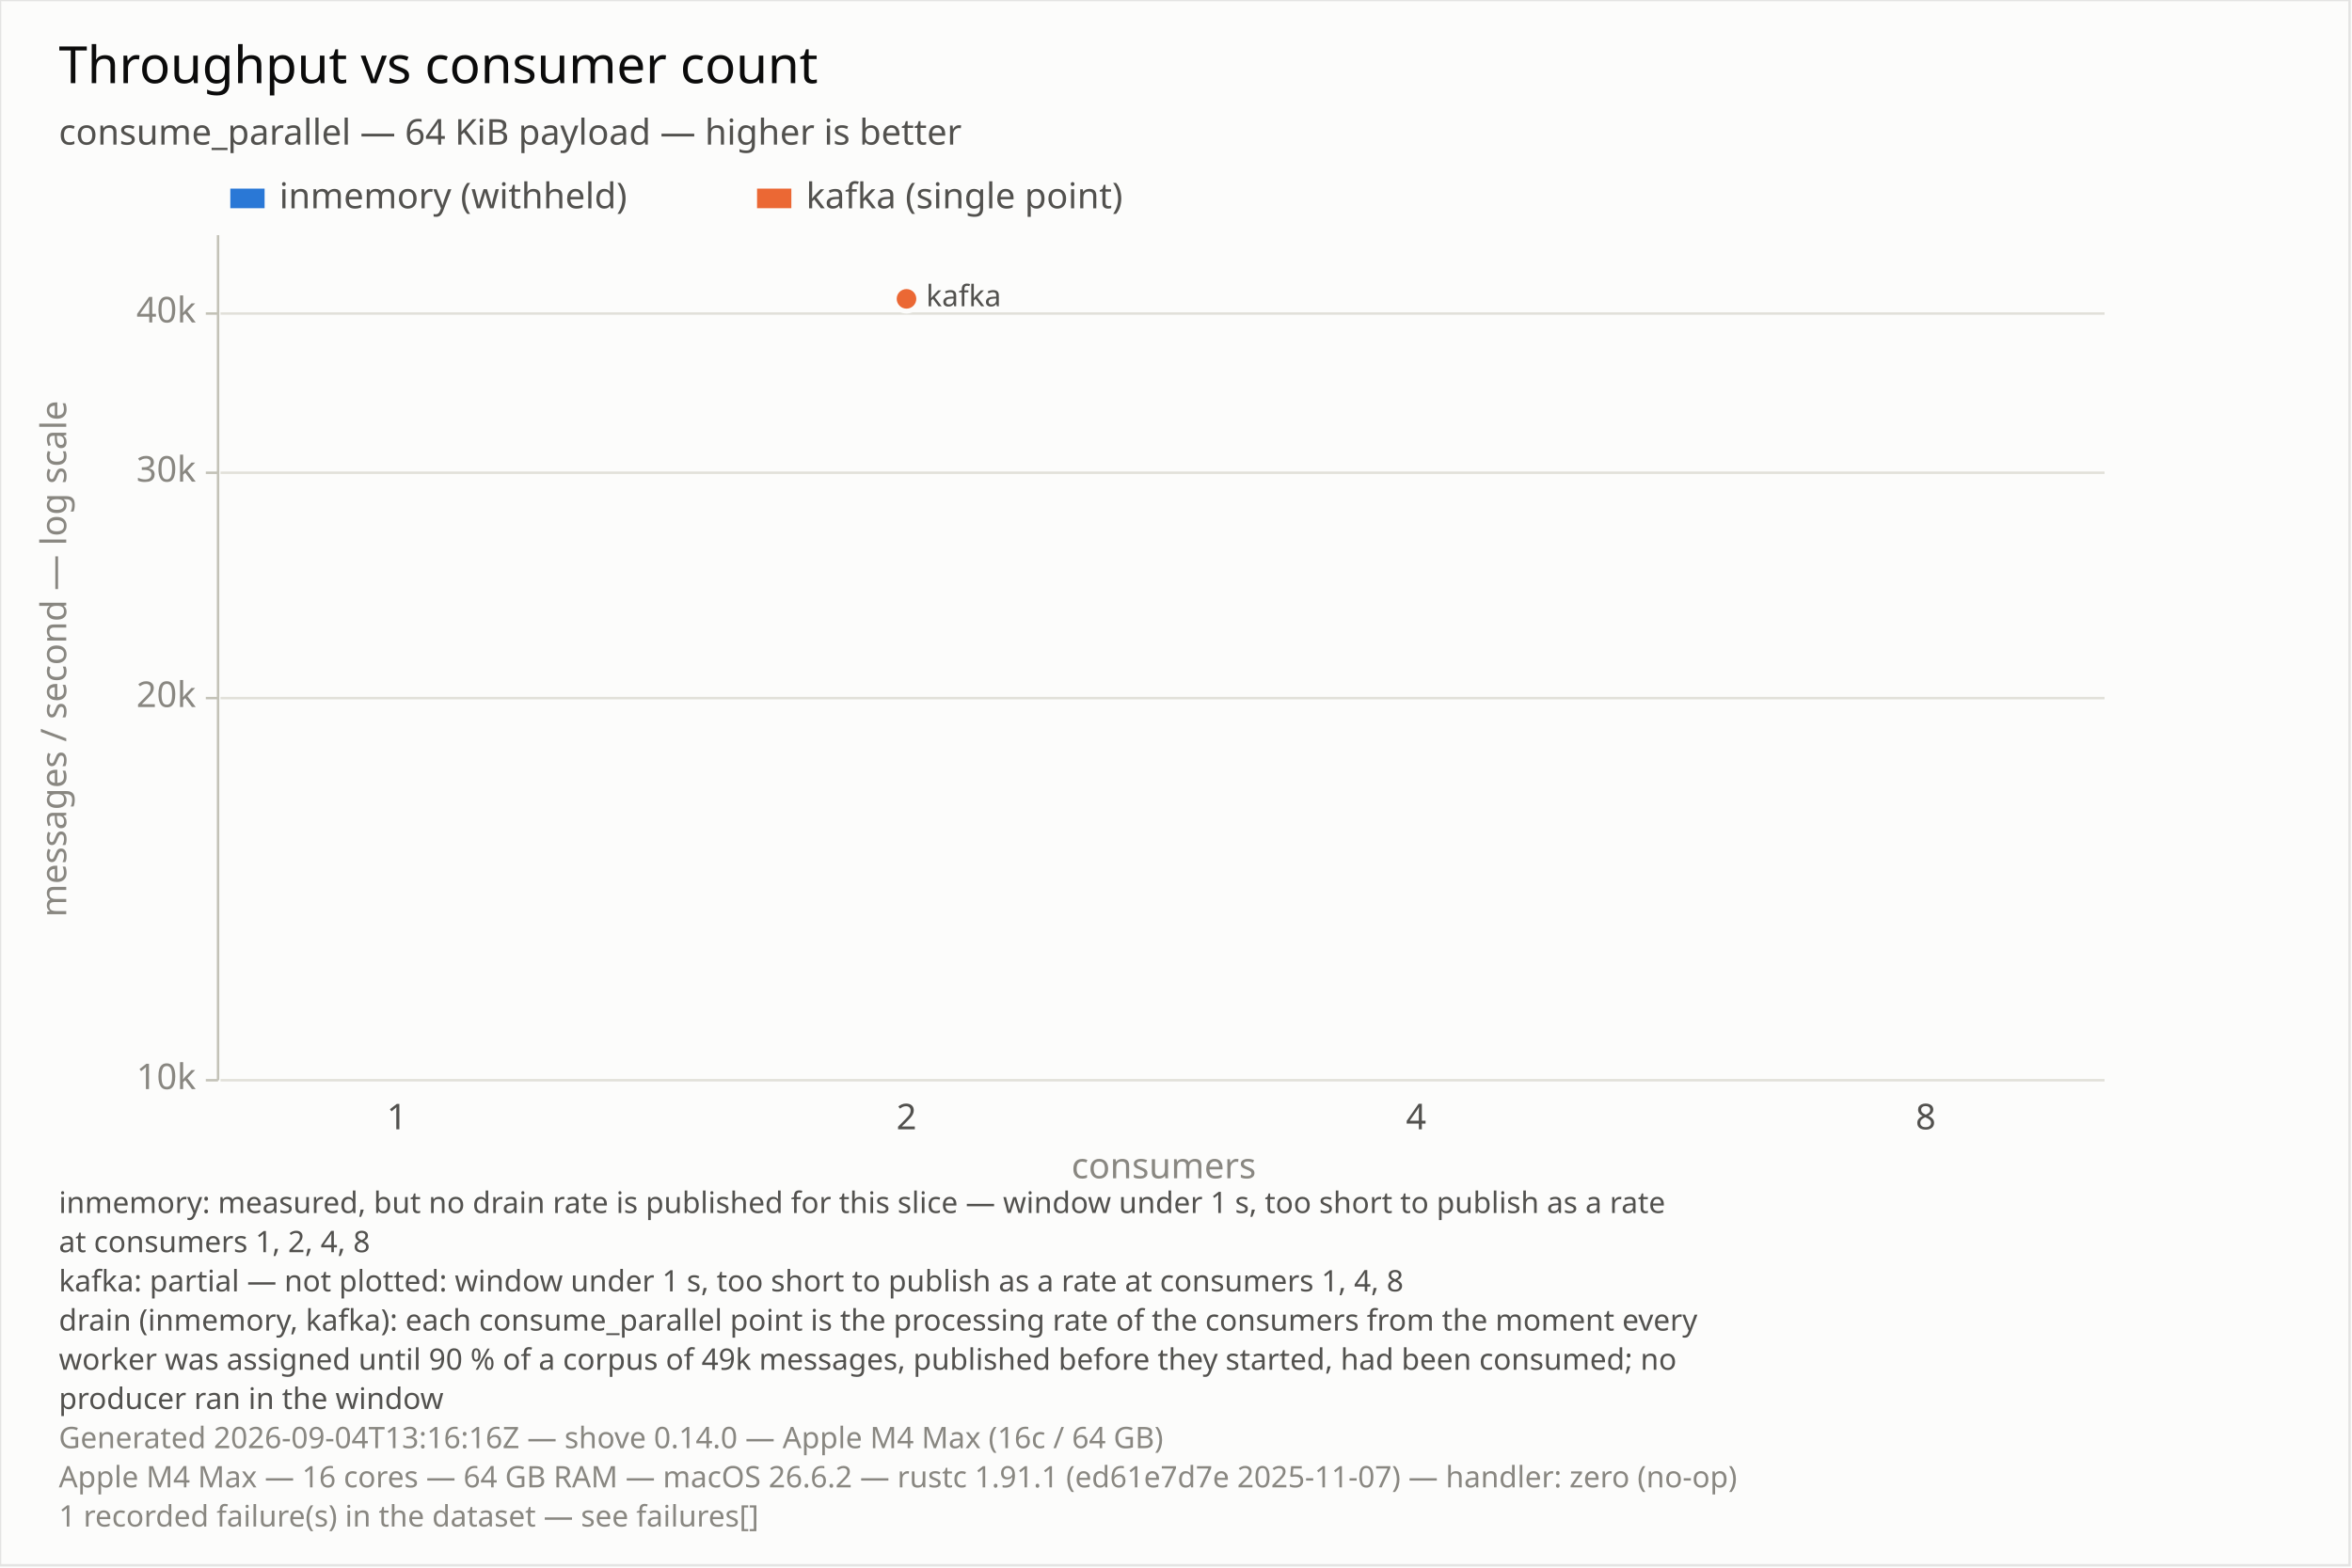
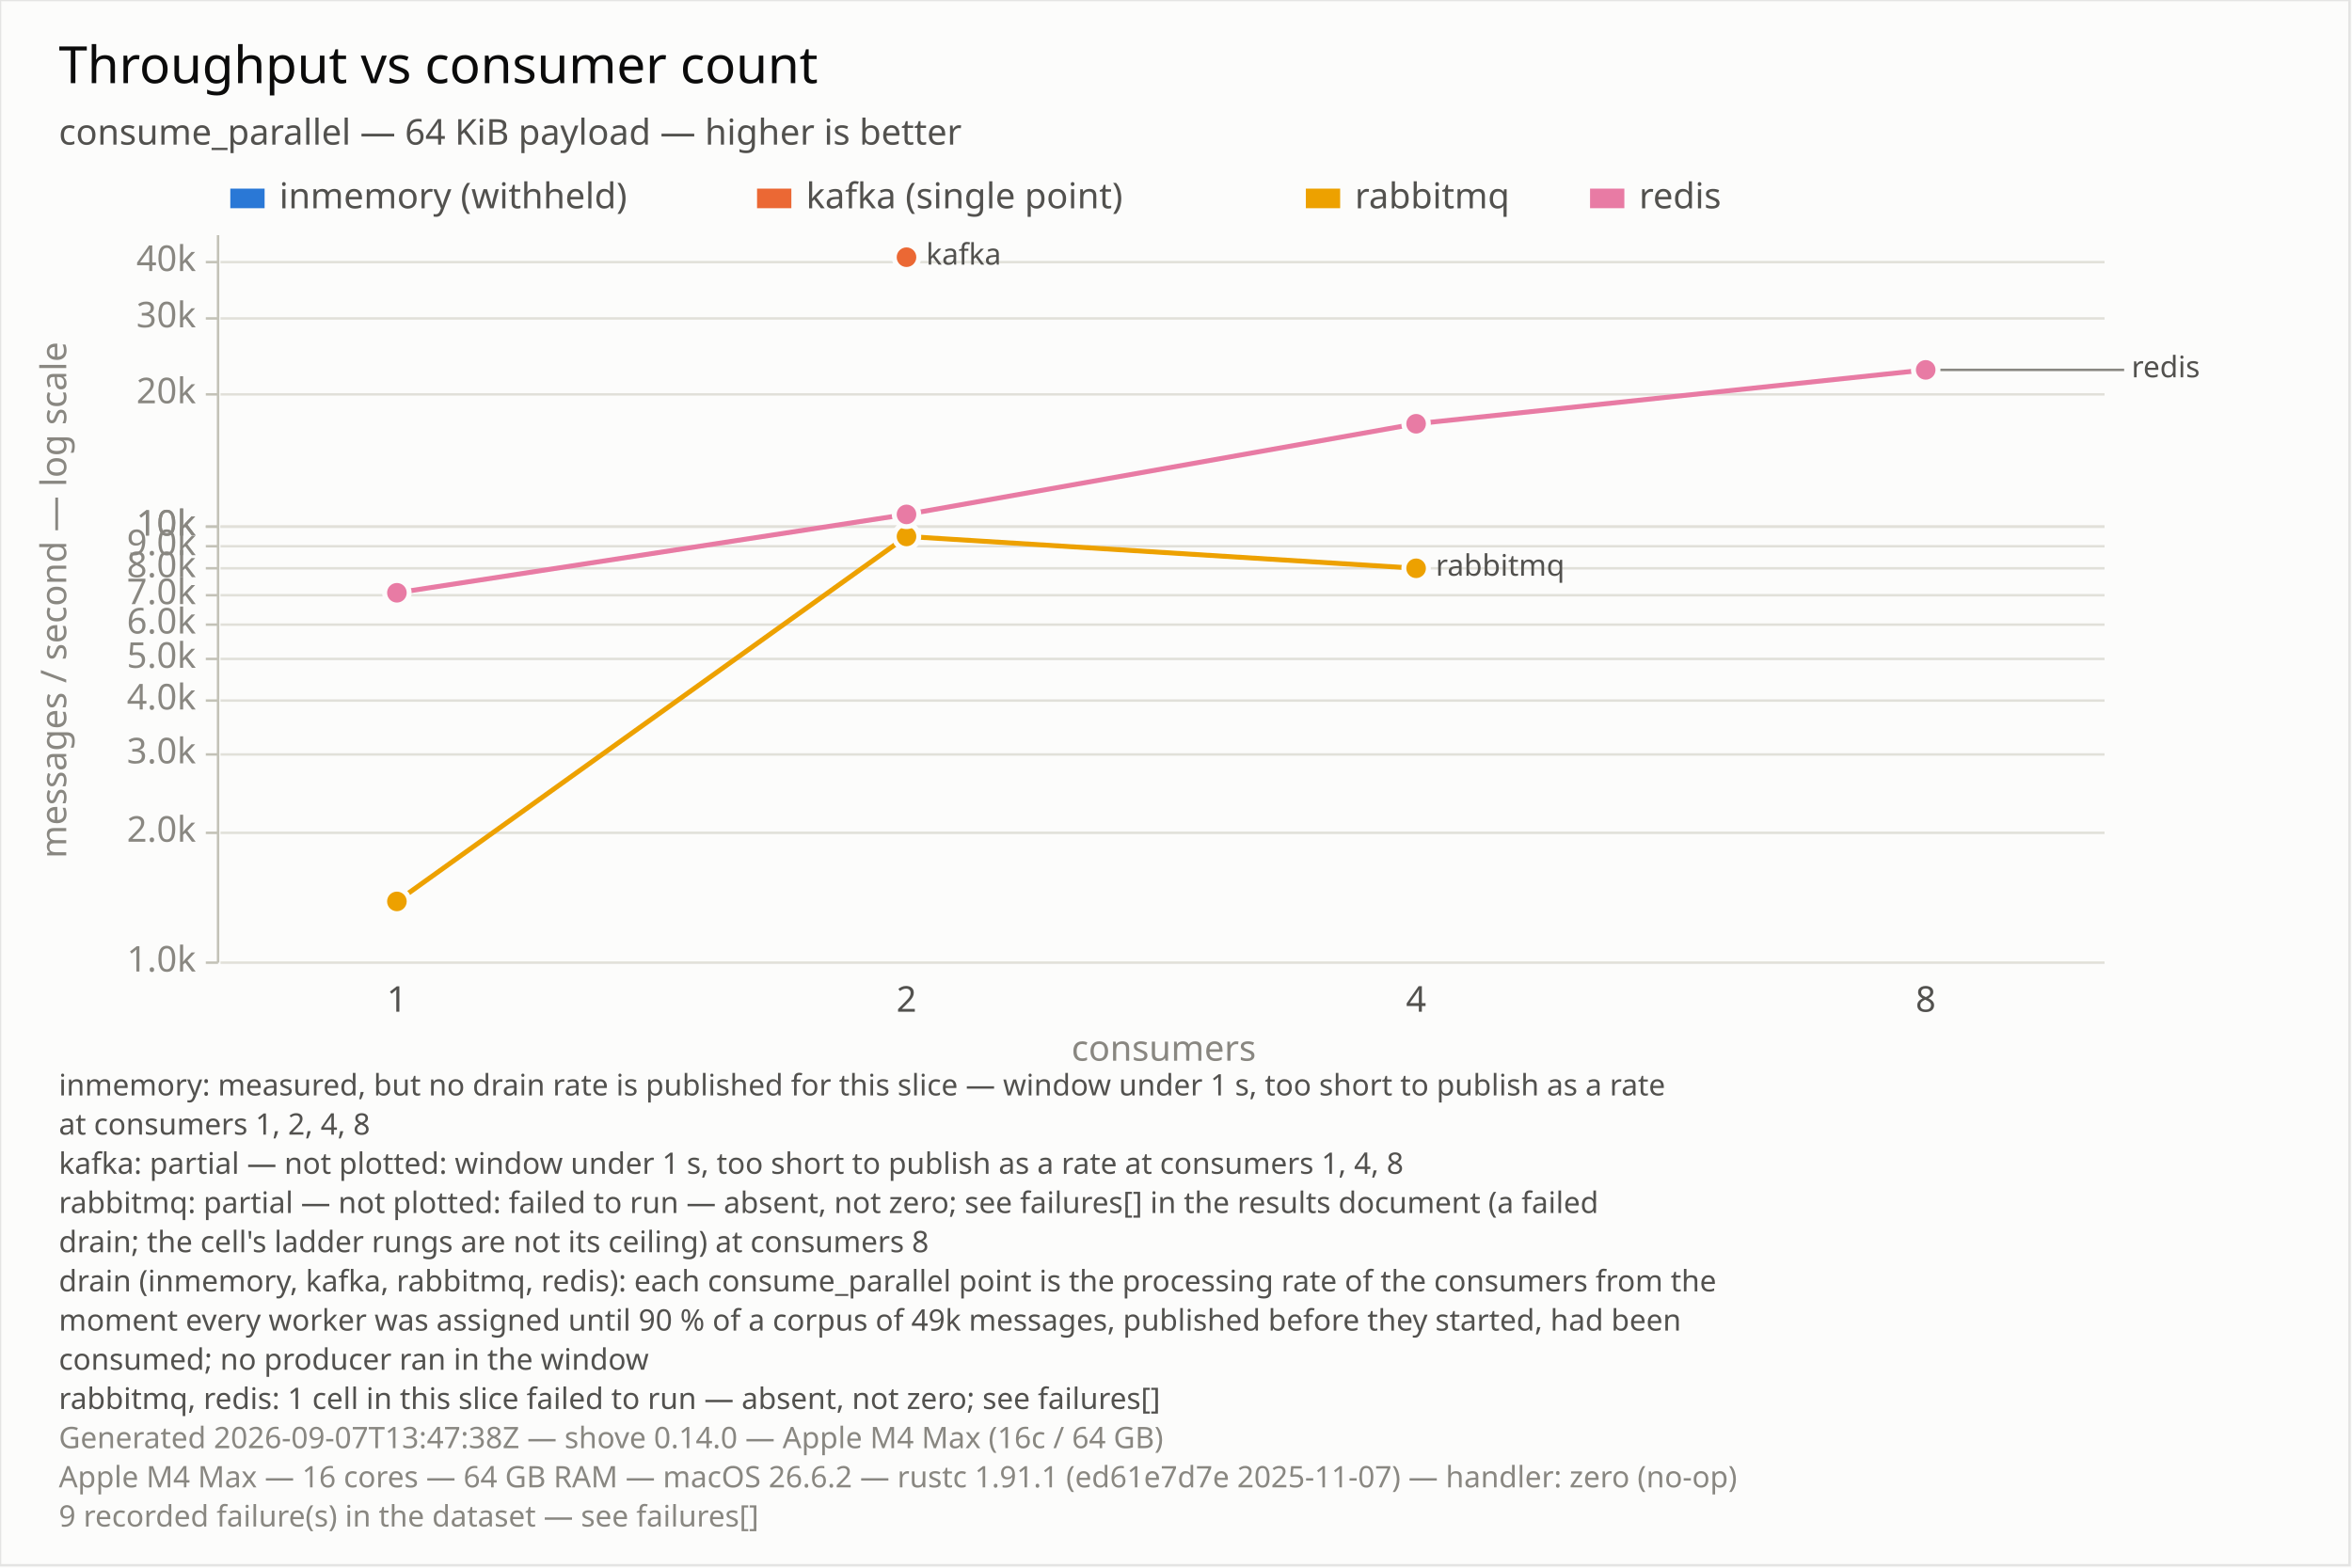
<svg xmlns="http://www.w3.org/2000/svg" width="960" height="640" viewBox="0 0 960 640">
  <rect x="0" y="0" width="960" height="640" opacity="1" fill="#FCFCFB" stroke="none" />
  <rect x="0" y="0" width="959" height="639" opacity="0.1" fill="none" stroke="#0B0B0B" />
  <text x="24" y="18" dy="0.76em" text-anchor="start" font-family="sans-serif" font-size="20.968" opacity="1" fill="#0B0B0B">
Throughput vs consumer count
</text>
  <text x="24" y="48" dy="0.76em" text-anchor="start" font-family="sans-serif" font-size="14.516" opacity="1" fill="#52514E">
consume_parallel — 64 KiB payload — higher is better
</text>
-   <text x="24" y="486" dy="0.76em" text-anchor="start" font-family="sans-serif" font-size="12.097" opacity="1" fill="#52514E">
+   <text x="24" y="438" dy="0.76em" text-anchor="start" font-family="sans-serif" font-size="12.097" opacity="1" fill="#52514E">
inmemory: measured, but no drain rate is published for this slice — window under 1 s, too short to publish as a rate
</text>
-   <text x="24" y="502" dy="0.76em" text-anchor="start" font-family="sans-serif" font-size="12.097" opacity="1" fill="#52514E">
+   <text x="24" y="454" dy="0.76em" text-anchor="start" font-family="sans-serif" font-size="12.097" opacity="1" fill="#52514E">
at consumers 1, 2, 4, 8
</text>
-   <text x="24" y="518" dy="0.76em" text-anchor="start" font-family="sans-serif" font-size="12.097" opacity="1" fill="#52514E">
+   <text x="24" y="470" dy="0.76em" text-anchor="start" font-family="sans-serif" font-size="12.097" opacity="1" fill="#52514E">
kafka: partial — not plotted: window under 1 s, too short to publish as a rate at consumers 1, 4, 8
</text>
+   <text x="24" y="486" dy="0.76em" text-anchor="start" font-family="sans-serif" font-size="12.097" opacity="1" fill="#52514E">
+ rabbitmq: partial — not plotted: failed to run — absent, not zero; see failures[] in the results document (a failed
+ </text>
+   <text x="24" y="502" dy="0.76em" text-anchor="start" font-family="sans-serif" font-size="12.097" opacity="1" fill="#52514E">
+ drain; the cell's ladder rungs are not its ceiling) at consumers 8
+ </text>
+   <text x="24" y="518" dy="0.76em" text-anchor="start" font-family="sans-serif" font-size="12.097" opacity="1" fill="#52514E">
+ drain (inmemory, kafka, rabbitmq, redis): each consume_parallel point is the processing rate of the consumers from the
+ </text>
  <text x="24" y="534" dy="0.76em" text-anchor="start" font-family="sans-serif" font-size="12.097" opacity="1" fill="#52514E">
- drain (inmemory, kafka): each consume_parallel point is the processing rate of the consumers from the moment every
+ moment every worker was assigned until 90 % of a corpus of 49k messages, published before they started, had been
</text>
  <text x="24" y="550" dy="0.76em" text-anchor="start" font-family="sans-serif" font-size="12.097" opacity="1" fill="#52514E">
- worker was assigned until 90 % of a corpus of 49k messages, published before they started, had been consumed; no
+ consumed; no producer ran in the window
</text>
  <text x="24" y="566" dy="0.76em" text-anchor="start" font-family="sans-serif" font-size="12.097" opacity="1" fill="#52514E">
- producer ran in the window
+ rabbitmq, redis: 1 cell in this slice failed to run — absent, not zero; see failures[]
</text>
  <text x="24" y="582" dy="0.76em" text-anchor="start" font-family="sans-serif" font-size="12.097" opacity="1" fill="#898781">
- Generated 2026-09-04T13:16:16Z — shove 0.14.0 — Apple M4 Max (16c / 64 GB)
+ Generated 2026-09-07T13:47:38Z — shove 0.14.0 — Apple M4 Max (16c / 64 GB)
</text>
  <text x="24" y="598" dy="0.76em" text-anchor="start" font-family="sans-serif" font-size="12.097" opacity="1" fill="#898781">
Apple M4 Max — 16 cores — 64 GB RAM — macOS 26.6.2 — rustc 1.91.1 (ed61e7d7e 2025-11-07) — handler: zero (no-op)
</text>
  <text x="24" y="614" dy="0.76em" text-anchor="start" font-family="sans-serif" font-size="12.097" opacity="1" fill="#898781">
- 1 recorded failure(s) in the dataset — see failures[]
+ 9 recorded failure(s) in the dataset — see failures[]
</text>
-   <text x="16" y="269" dy="0.76em" text-anchor="middle" font-family="sans-serif" font-size="14.516" opacity="1" fill="#898781" transform="rotate(270, 16, 269)">
+   <text x="16" y="245" dy="0.76em" text-anchor="middle" font-family="sans-serif" font-size="14.516" opacity="1" fill="#898781" transform="rotate(270, 16, 245)">
messages / second — log scale
</text>
-   <line opacity="1" stroke="#E1E0D9" stroke-width="1" x1="90" y1="441" x2="859" y2="441" />
-   <line opacity="1" stroke="#E1E0D9" stroke-width="1" x1="90" y1="285" x2="859" y2="285" />
-   <line opacity="1" stroke="#E1E0D9" stroke-width="1" x1="90" y1="193" x2="859" y2="193" />
-   <line opacity="1" stroke="#E1E0D9" stroke-width="1" x1="90" y1="128" x2="859" y2="128" />
-   <polyline fill="none" opacity="1" stroke="#C3C2B7" stroke-width="1" points="89,96 89,441 " />
-   <text x="80" y="441" dy="0.5ex" text-anchor="end" font-family="sans-serif" font-size="14.516" opacity="1" fill="#898781">
+   <line opacity="1" stroke="#E1E0D9" stroke-width="1" x1="90" y1="393" x2="859" y2="393" />
+   <line opacity="1" stroke="#E1E0D9" stroke-width="1" x1="90" y1="340" x2="859" y2="340" />
+   <line opacity="1" stroke="#E1E0D9" stroke-width="1" x1="90" y1="308" x2="859" y2="308" />
+   <line opacity="1" stroke="#E1E0D9" stroke-width="1" x1="90" y1="286" x2="859" y2="286" />
+   <line opacity="1" stroke="#E1E0D9" stroke-width="1" x1="90" y1="269" x2="859" y2="269" />
+   <line opacity="1" stroke="#E1E0D9" stroke-width="1" x1="90" y1="255" x2="859" y2="255" />
+   <line opacity="1" stroke="#E1E0D9" stroke-width="1" x1="90" y1="243" x2="859" y2="243" />
+   <line opacity="1" stroke="#E1E0D9" stroke-width="1" x1="90" y1="232" x2="859" y2="232" />
+   <line opacity="1" stroke="#E1E0D9" stroke-width="1" x1="90" y1="223" x2="859" y2="223" />
+   <line opacity="1" stroke="#E1E0D9" stroke-width="1" x1="90" y1="215" x2="859" y2="215" />
+   <line opacity="1" stroke="#E1E0D9" stroke-width="1" x1="90" y1="215" x2="859" y2="215" />
+   <line opacity="1" stroke="#E1E0D9" stroke-width="1" x1="90" y1="161" x2="859" y2="161" />
+   <line opacity="1" stroke="#E1E0D9" stroke-width="1" x1="90" y1="130" x2="859" y2="130" />
+   <line opacity="1" stroke="#E1E0D9" stroke-width="1" x1="90" y1="107" x2="859" y2="107" />
+   <polyline fill="none" opacity="1" stroke="#C3C2B7" stroke-width="1" points="89,96 89,393 " />
+   <text x="80" y="393" dy="0.5ex" text-anchor="end" font-family="sans-serif" font-size="14.516" opacity="1" fill="#898781">
+ 1.0k
+ </text>
+   <polyline fill="none" opacity="1" stroke="#C3C2B7" stroke-width="1" points="84,393 89,393 " />
+   <text x="80" y="340" dy="0.5ex" text-anchor="end" font-family="sans-serif" font-size="14.516" opacity="1" fill="#898781">
+ 2.0k
+ </text>
+   <polyline fill="none" opacity="1" stroke="#C3C2B7" stroke-width="1" points="84,340 89,340 " />
+   <text x="80" y="308" dy="0.5ex" text-anchor="end" font-family="sans-serif" font-size="14.516" opacity="1" fill="#898781">
+ 3.0k
+ </text>
+   <polyline fill="none" opacity="1" stroke="#C3C2B7" stroke-width="1" points="84,308 89,308 " />
+   <text x="80" y="286" dy="0.5ex" text-anchor="end" font-family="sans-serif" font-size="14.516" opacity="1" fill="#898781">
+ 4.0k
+ </text>
+   <polyline fill="none" opacity="1" stroke="#C3C2B7" stroke-width="1" points="84,286 89,286 " />
+   <text x="80" y="269" dy="0.5ex" text-anchor="end" font-family="sans-serif" font-size="14.516" opacity="1" fill="#898781">
+ 5.0k
+ </text>
+   <polyline fill="none" opacity="1" stroke="#C3C2B7" stroke-width="1" points="84,269 89,269 " />
+   <text x="80" y="255" dy="0.5ex" text-anchor="end" font-family="sans-serif" font-size="14.516" opacity="1" fill="#898781">
+ 6.0k
+ </text>
+   <polyline fill="none" opacity="1" stroke="#C3C2B7" stroke-width="1" points="84,255 89,255 " />
+   <text x="80" y="243" dy="0.5ex" text-anchor="end" font-family="sans-serif" font-size="14.516" opacity="1" fill="#898781">
+ 7.0k
+ </text>
+   <polyline fill="none" opacity="1" stroke="#C3C2B7" stroke-width="1" points="84,243 89,243 " />
+   <text x="80" y="232" dy="0.5ex" text-anchor="end" font-family="sans-serif" font-size="14.516" opacity="1" fill="#898781">
+ 8.0k
+ </text>
+   <polyline fill="none" opacity="1" stroke="#C3C2B7" stroke-width="1" points="84,232 89,232 " />
+   <text x="80" y="223" dy="0.5ex" text-anchor="end" font-family="sans-serif" font-size="14.516" opacity="1" fill="#898781">
+ 9.0k
+ </text>
+   <polyline fill="none" opacity="1" stroke="#C3C2B7" stroke-width="1" points="84,223 89,223 " />
+   <text x="80" y="215" dy="0.5ex" text-anchor="end" font-family="sans-serif" font-size="14.516" opacity="1" fill="#898781">
10k
</text>
-   <polyline fill="none" opacity="1" stroke="#C3C2B7" stroke-width="1" points="84,441 89,441 " />
-   <text x="80" y="285" dy="0.5ex" text-anchor="end" font-family="sans-serif" font-size="14.516" opacity="1" fill="#898781">
+   <polyline fill="none" opacity="1" stroke="#C3C2B7" stroke-width="1" points="84,215 89,215 " />
+   <text x="80" y="215" dy="0.5ex" text-anchor="end" font-family="sans-serif" font-size="14.516" opacity="1" fill="#898781">
+ 10k
+ </text>
+   <polyline fill="none" opacity="1" stroke="#C3C2B7" stroke-width="1" points="84,215 89,215 " />
+   <text x="80" y="161" dy="0.5ex" text-anchor="end" font-family="sans-serif" font-size="14.516" opacity="1" fill="#898781">
20k
</text>
-   <polyline fill="none" opacity="1" stroke="#C3C2B7" stroke-width="1" points="84,285 89,285 " />
-   <text x="80" y="193" dy="0.5ex" text-anchor="end" font-family="sans-serif" font-size="14.516" opacity="1" fill="#898781">
+   <polyline fill="none" opacity="1" stroke="#C3C2B7" stroke-width="1" points="84,161 89,161 " />
+   <text x="80" y="130" dy="0.5ex" text-anchor="end" font-family="sans-serif" font-size="14.516" opacity="1" fill="#898781">
30k
</text>
-   <polyline fill="none" opacity="1" stroke="#C3C2B7" stroke-width="1" points="84,193 89,193 " />
-   <text x="80" y="128" dy="0.5ex" text-anchor="end" font-family="sans-serif" font-size="14.516" opacity="1" fill="#898781">
+   <polyline fill="none" opacity="1" stroke="#C3C2B7" stroke-width="1" points="84,130 89,130 " />
+   <text x="80" y="107" dy="0.5ex" text-anchor="end" font-family="sans-serif" font-size="14.516" opacity="1" fill="#898781">
40k
</text>
-   <polyline fill="none" opacity="1" stroke="#C3C2B7" stroke-width="1" points="84,128 89,128 " />
-   <polyline fill="none" opacity="1" stroke="#EB6834" stroke-width="2" points="370,122 " />
-   <circle cx="370" cy="122" r="6" opacity="1" fill="#FCFCFB" stroke="none" stroke-width="0" />
-   <circle cx="370" cy="122" r="4" opacity="1" fill="#EB6834" stroke="none" stroke-width="0" />
-   <text x="378" y="122" dy="0.5ex" text-anchor="start" font-family="sans-serif" font-size="12.097" opacity="1" fill="#52514E">
+   <polyline fill="none" opacity="1" stroke="#C3C2B7" stroke-width="1" points="84,107 89,107 " />
+   <polyline fill="none" opacity="1" stroke="#EB6834" stroke-width="2" points="370,105 " />
+   <polyline fill="none" opacity="1" stroke="#EDA100" stroke-width="2" points="162,368 370,219 578,232 " />
+   <polyline fill="none" opacity="1" stroke="#E87BA4" stroke-width="2" points="162,242 370,210 578,173 786,151 " />
+   <circle cx="370" cy="105" r="6" opacity="1" fill="#FCFCFB" stroke="none" stroke-width="0" />
+   <circle cx="370" cy="105" r="4" opacity="1" fill="#EB6834" stroke="none" stroke-width="0" />
+   <circle cx="162" cy="368" r="6" opacity="1" fill="#FCFCFB" stroke="none" stroke-width="0" />
+   <circle cx="162" cy="368" r="4" opacity="1" fill="#EDA100" stroke="none" stroke-width="0" />
+   <circle cx="370" cy="219" r="6" opacity="1" fill="#FCFCFB" stroke="none" stroke-width="0" />
+   <circle cx="370" cy="219" r="4" opacity="1" fill="#EDA100" stroke="none" stroke-width="0" />
+   <circle cx="578" cy="232" r="6" opacity="1" fill="#FCFCFB" stroke="none" stroke-width="0" />
+   <circle cx="578" cy="232" r="4" opacity="1" fill="#EDA100" stroke="none" stroke-width="0" />
+   <circle cx="162" cy="242" r="6" opacity="1" fill="#FCFCFB" stroke="none" stroke-width="0" />
+   <circle cx="162" cy="242" r="4" opacity="1" fill="#E87BA4" stroke="none" stroke-width="0" />
+   <circle cx="370" cy="210" r="6" opacity="1" fill="#FCFCFB" stroke="none" stroke-width="0" />
+   <circle cx="370" cy="210" r="4" opacity="1" fill="#E87BA4" stroke="none" stroke-width="0" />
+   <circle cx="578" cy="173" r="6" opacity="1" fill="#FCFCFB" stroke="none" stroke-width="0" />
+   <circle cx="578" cy="173" r="4" opacity="1" fill="#E87BA4" stroke="none" stroke-width="0" />
+   <circle cx="786" cy="151" r="6" opacity="1" fill="#FCFCFB" stroke="none" stroke-width="0" />
+   <circle cx="786" cy="151" r="4" opacity="1" fill="#E87BA4" stroke="none" stroke-width="0" />
+   <text x="378" y="105" dy="0.5ex" text-anchor="start" font-family="sans-serif" font-size="12.097" opacity="1" fill="#52514E">
kafka
</text>
-   <text x="162" y="450" dy="0.76em" text-anchor="middle" font-family="sans-serif" font-size="14.516" opacity="1" fill="#52514E">
+   <text x="586" y="232" dy="0.5ex" text-anchor="start" font-family="sans-serif" font-size="12.097" opacity="1" fill="#52514E">
+ rabbitmq
+ </text>
+   <polyline fill="none" opacity="1" stroke="#898781" stroke-width="1" points="792,151 867,151 " />
+   <text x="870" y="151" dy="0.5ex" text-anchor="start" font-family="sans-serif" font-size="12.097" opacity="1" fill="#52514E">
+ redis
+ </text>
+   <text x="162" y="402" dy="0.76em" text-anchor="middle" font-family="sans-serif" font-size="14.516" opacity="1" fill="#52514E">
1
</text>
-   <text x="370" y="450" dy="0.76em" text-anchor="middle" font-family="sans-serif" font-size="14.516" opacity="1" fill="#52514E">
+   <text x="370" y="402" dy="0.76em" text-anchor="middle" font-family="sans-serif" font-size="14.516" opacity="1" fill="#52514E">
2
</text>
-   <text x="578" y="450" dy="0.76em" text-anchor="middle" font-family="sans-serif" font-size="14.516" opacity="1" fill="#52514E">
+   <text x="578" y="402" dy="0.76em" text-anchor="middle" font-family="sans-serif" font-size="14.516" opacity="1" fill="#52514E">
4
</text>
-   <text x="786" y="450" dy="0.76em" text-anchor="middle" font-family="sans-serif" font-size="14.516" opacity="1" fill="#52514E">
+   <text x="786" y="402" dy="0.76em" text-anchor="middle" font-family="sans-serif" font-size="14.516" opacity="1" fill="#52514E">
8
</text>
-   <text x="475" y="470" dy="0.76em" text-anchor="middle" font-family="sans-serif" font-size="14.516" opacity="1" fill="#898781">
+   <text x="475" y="422" dy="0.76em" text-anchor="middle" font-family="sans-serif" font-size="14.516" opacity="1" fill="#898781">
consumers
</text>
  <rect x="94" y="77" width="14" height="8" opacity="1" fill="#2A78D6" stroke="none" />
  <text x="114" y="74" dy="0.76em" text-anchor="start" font-family="sans-serif" font-size="14.516" opacity="1" fill="#52514E">
inmemory (withheld)
</text>
  <rect x="309" y="77" width="14" height="8" opacity="1" fill="#EB6834" stroke="none" />
  <text x="329" y="74" dy="0.76em" text-anchor="start" font-family="sans-serif" font-size="14.516" opacity="1" fill="#52514E">
kafka (single point)
</text>
+   <rect x="533" y="77" width="14" height="8" opacity="1" fill="#EDA100" stroke="none" />
+   <text x="553" y="74" dy="0.76em" text-anchor="start" font-family="sans-serif" font-size="14.516" opacity="1" fill="#52514E">
+ rabbitmq
+ </text>
+   <rect x="649" y="77" width="14" height="8" opacity="1" fill="#E87BA4" stroke="none" />
+   <text x="669" y="74" dy="0.76em" text-anchor="start" font-family="sans-serif" font-size="14.516" opacity="1" fill="#52514E">
+ redis
+ </text>
</svg>
